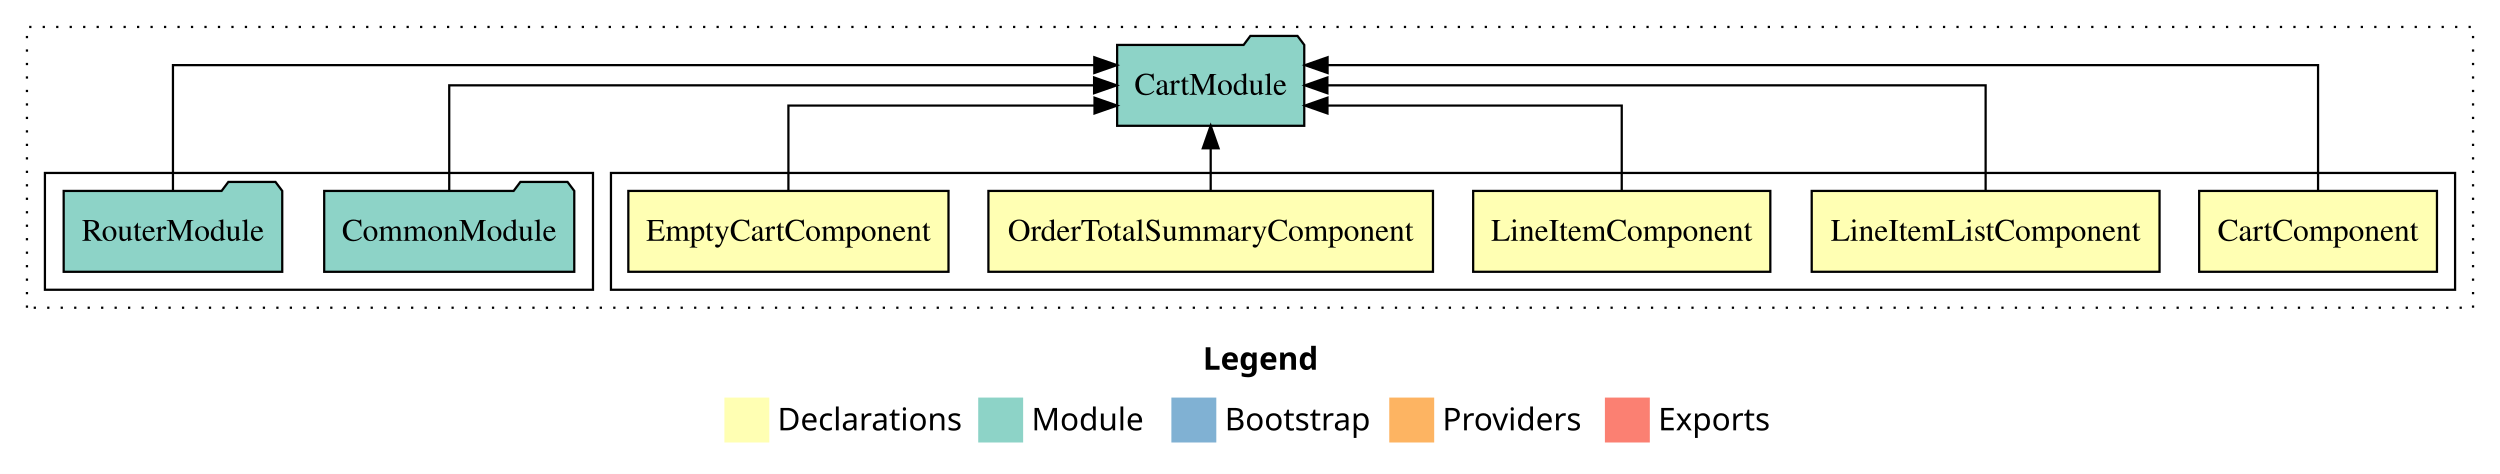
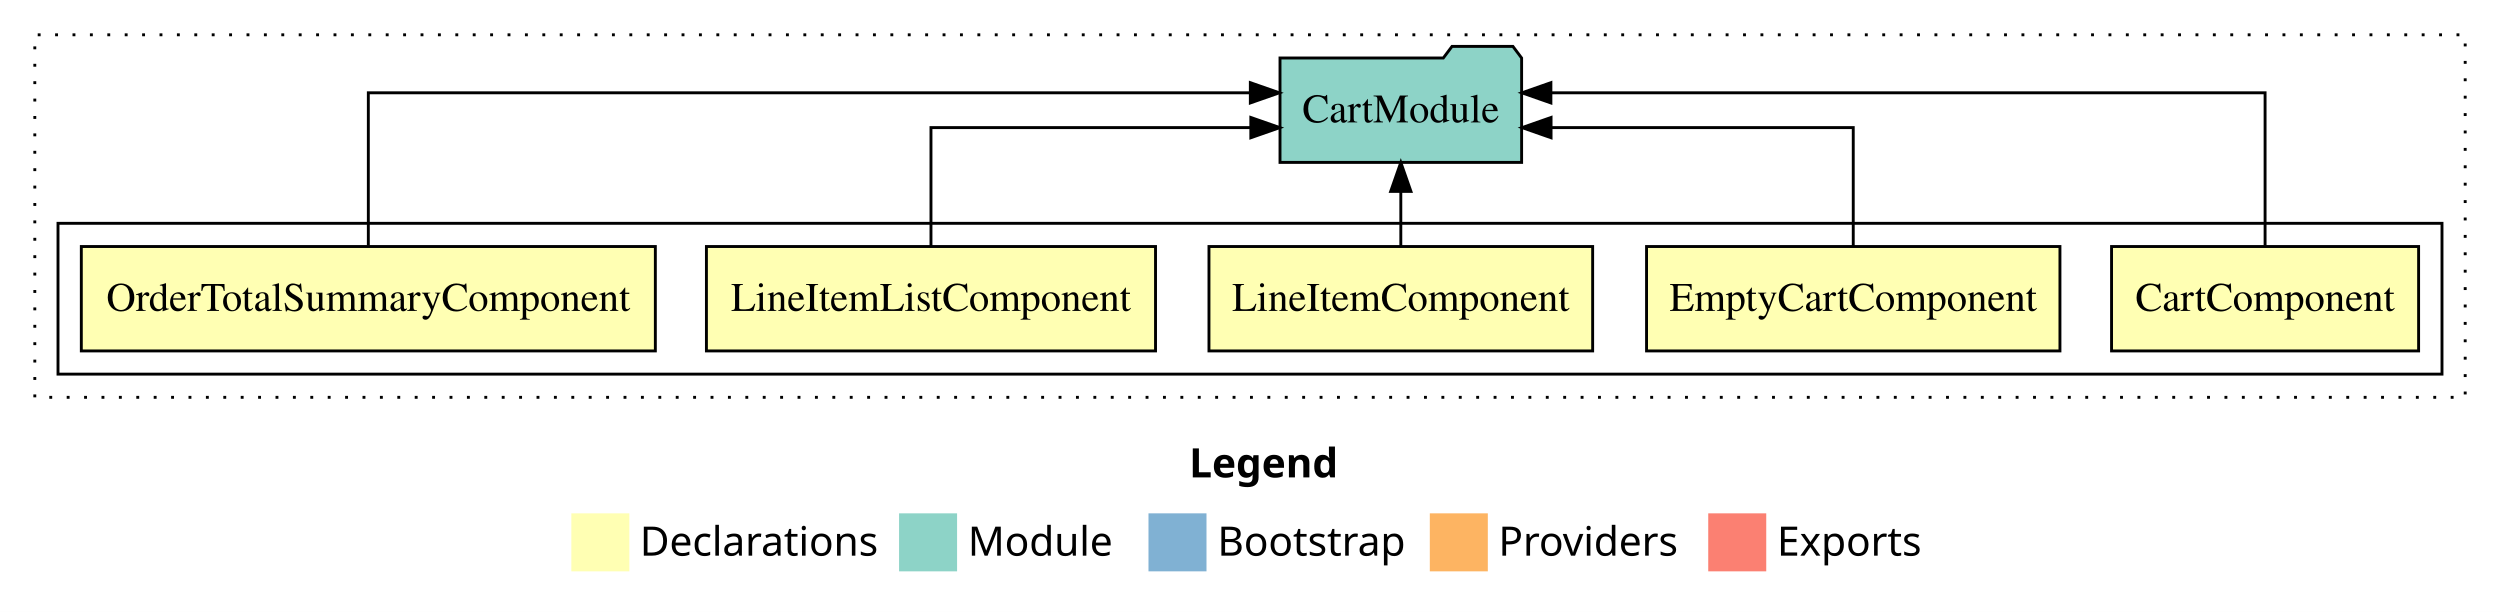
- <svg xmlns="http://www.w3.org/2000/svg" width="1113pt" height="211pt" viewBox="0.00 0.00 1113.00 211.00">
+ <svg xmlns="http://www.w3.org/2000/svg" width="862pt" height="211pt" viewBox="0.00 0.00 862.00 211.00">
  <g id="graph0" class="graph" transform="scale(1 1) rotate(0) translate(4 207)">
-     <polygon fill="#ffffff" stroke="transparent" points="-4,4 -4,-207 1109,-207 1109,4 -4,4" />
-     <text text-anchor="start" x="531.509" y="-42.4" font-family="sans-serif" font-weight="bold" font-size="14.00" fill="#000000">Legend</text>
-     <polygon fill="#ffffb3" stroke="transparent" points="318.5,-10 318.5,-30 338.5,-30 338.5,-10 318.5,-10" />
-     <text text-anchor="start" x="342.129" y="-15.4" font-family="sans-serif" font-size="14.00" fill="#000000">  Declarations</text>
-     <polygon fill="#8dd3c7" stroke="transparent" points="431.5,-10 431.5,-30 451.5,-30 451.5,-10 431.5,-10" />
-     <text text-anchor="start" x="455.225" y="-15.4" font-family="sans-serif" font-size="14.00" fill="#000000">  Module</text>
-     <polygon fill="#80b1d3" stroke="transparent" points="517.5,-10 517.5,-30 537.5,-30 537.5,-10 517.5,-10" />
-     <text text-anchor="start" x="541.281" y="-15.4" font-family="sans-serif" font-size="14.00" fill="#000000">  Bootstrap</text>
-     <polygon fill="#fdb462" stroke="transparent" points="614.5,-10 614.5,-30 634.5,-30 634.5,-10 614.5,-10" />
-     <text text-anchor="start" x="638.173" y="-15.4" font-family="sans-serif" font-size="14.00" fill="#000000">  Providers</text>
-     <polygon fill="#fb8072" stroke="transparent" points="710.5,-10 710.5,-30 730.5,-30 730.5,-10 710.5,-10" />
-     <text text-anchor="start" x="734.226" y="-15.4" font-family="sans-serif" font-size="14.00" fill="#000000">  Exports</text>
+     <polygon fill="#ffffff" stroke="transparent" points="-4,4 -4,-207 858,-207 858,4 -4,4" />
+     <text text-anchor="start" x="406.009" y="-42.4" font-family="sans-serif" font-weight="bold" font-size="14.00" fill="#000000">Legend</text>
+     <polygon fill="#ffffb3" stroke="transparent" points="193,-10 193,-30 213,-30 213,-10 193,-10" />
+     <text text-anchor="start" x="216.629" y="-15.4" font-family="sans-serif" font-size="14.00" fill="#000000">  Declarations</text>
+     <polygon fill="#8dd3c7" stroke="transparent" points="306,-10 306,-30 326,-30 326,-10 306,-10" />
+     <text text-anchor="start" x="329.725" y="-15.4" font-family="sans-serif" font-size="14.00" fill="#000000">  Module</text>
+     <polygon fill="#80b1d3" stroke="transparent" points="392,-10 392,-30 412,-30 412,-10 392,-10" />
+     <text text-anchor="start" x="415.781" y="-15.4" font-family="sans-serif" font-size="14.00" fill="#000000">  Bootstrap</text>
+     <polygon fill="#fdb462" stroke="transparent" points="489,-10 489,-30 509,-30 509,-10 489,-10" />
+     <text text-anchor="start" x="512.673" y="-15.4" font-family="sans-serif" font-size="14.00" fill="#000000">  Providers</text>
+     <polygon fill="#fb8072" stroke="transparent" points="585,-10 585,-30 605,-30 605,-10 585,-10" />
+     <text text-anchor="start" x="608.726" y="-15.4" font-family="sans-serif" font-size="14.00" fill="#000000">  Exports</text>
    <g id="clust1" class="cluster">
-       <polygon fill="none" stroke="#000000" stroke-dasharray="1,5" points="8,-70 8,-195 1097,-195 1097,-70 8,-70" />
+       <polygon fill="none" stroke="#000000" stroke-dasharray="1,5" points="8,-70 8,-195 846,-195 846,-70 8,-70" />
    </g>
    <g id="clust2" class="cluster">
-       <polygon fill="none" stroke="#000000" points="268,-78 268,-130 1089,-130 1089,-78 268,-78" />
-     </g>
-     <g id="clust8" class="cluster">
-       <polygon fill="none" stroke="#000000" points="16,-78 16,-130 260,-130 260,-78 16,-78" />
+       <polygon fill="none" stroke="#000000" points="16,-78 16,-130 838,-130 838,-78 16,-78" />
    </g>
    <g id="node1" class="node">
-       <polygon fill="#ffffb3" stroke="#000000" points="1080.936,-122 975.064,-122 975.064,-86 1080.936,-86 1080.936,-122" />
-       <text text-anchor="middle" x="1028" y="-99.8" font-family="Times,serif" font-size="14.00" fill="#000000">CartComponent</text>
+       <polygon fill="#ffffb3" stroke="#000000" points="829.936,-122 724.064,-122 724.064,-86 829.936,-86 829.936,-122" />
+       <text text-anchor="middle" x="777" y="-99.8" font-family="Times,serif" font-size="14.00" fill="#000000">CartComponent</text>
    </g>
    <g id="node6" class="node">
-       <polygon fill="#8dd3c7" stroke="#000000" points="576.653,-187 573.653,-191 552.653,-191 549.653,-187 493.347,-187 493.347,-151 576.653,-151 576.653,-187" />
-       <text text-anchor="middle" x="535" y="-164.8" font-family="Times,serif" font-size="14.00" fill="#000000">CartModule</text>
+       <polygon fill="#8dd3c7" stroke="#000000" points="520.653,-187 517.653,-191 496.653,-191 493.653,-187 437.347,-187 437.347,-151 520.653,-151 520.653,-187" />
+       <text text-anchor="middle" x="479" y="-164.8" font-family="Times,serif" font-size="14.00" fill="#000000">CartModule</text>
    </g>
    <g id="edge1" class="edge">
-       <path fill="none" stroke="#000000" d="M1028,-122.292C1028,-144.206 1028,-178 1028,-178 1028,-178 587.033,-178 587.033,-178" />
-       <polygon fill="#000000" stroke="#000000" points="587.033,-174.5 577.033,-178 587.033,-181.5 587.033,-174.5" />
+       <path fill="none" stroke="#000000" d="M777,-122.284C777,-143.321 777,-175 777,-175 777,-175 530.749,-175 530.749,-175" />
+       <polygon fill="#000000" stroke="#000000" points="530.749,-171.5 520.749,-175 530.749,-178.5 530.749,-171.5" />
    </g>
    <g id="node2" class="node">
-       <polygon fill="#ffffb3" stroke="#000000" points="957.426,-122 802.574,-122 802.574,-86 957.426,-86 957.426,-122" />
-       <text text-anchor="middle" x="880" y="-99.8" font-family="Times,serif" font-size="14.00" fill="#000000">LineItemListComponent</text>
+       <polygon fill="#ffffb3" stroke="#000000" points="706.269,-122 563.731,-122 563.731,-86 706.269,-86 706.269,-122" />
+       <text text-anchor="middle" x="635" y="-99.8" font-family="Times,serif" font-size="14.00" fill="#000000">EmptyCartComponent</text>
    </g>
    <g id="edge2" class="edge">
-       <path fill="none" stroke="#000000" d="M880,-122.106C880,-141.339 880,-169 880,-169 880,-169 586.959,-169 586.959,-169" />
-       <polygon fill="#000000" stroke="#000000" points="586.959,-165.5 576.959,-169 586.959,-172.5 586.959,-165.5" />
+       <path fill="none" stroke="#000000" d="M635,-122.022C635,-139.373 635,-163 635,-163 635,-163 530.805,-163 530.805,-163" />
+       <polygon fill="#000000" stroke="#000000" points="530.805,-159.5 520.805,-163 530.805,-166.5 530.805,-159.5" />
    </g>
    <g id="node3" class="node">
-       <polygon fill="#ffffb3" stroke="#000000" points="784.147,-122 651.853,-122 651.853,-86 784.147,-86 784.147,-122" />
-       <text text-anchor="middle" x="718" y="-99.8" font-family="Times,serif" font-size="14.00" fill="#000000">LineItemComponent</text>
+       <polygon fill="#ffffb3" stroke="#000000" points="545.147,-122 412.853,-122 412.853,-86 545.147,-86 545.147,-122" />
+       <text text-anchor="middle" x="479" y="-99.8" font-family="Times,serif" font-size="14.00" fill="#000000">LineItemComponent</text>
    </g>
    <g id="edge3" class="edge">
-       <path fill="none" stroke="#000000" d="M718,-122.027C718,-138.398 718,-160 718,-160 718,-160 586.984,-160 586.984,-160" />
-       <polygon fill="#000000" stroke="#000000" points="586.984,-156.5 576.984,-160 586.984,-163.5 586.984,-156.5" />
+       <path fill="none" stroke="#000000" d="M479,-122.106C479,-122.106 479,-140.991 479,-140.991" />
+       <polygon fill="#000000" stroke="#000000" points="475.5,-140.991 479,-150.991 482.5,-140.991 475.5,-140.991" />
    </g>
    <g id="node4" class="node">
-       <polygon fill="#ffffb3" stroke="#000000" points="633.962,-122 436.038,-122 436.038,-86 633.962,-86 633.962,-122" />
-       <text text-anchor="middle" x="535" y="-99.8" font-family="Times,serif" font-size="14.00" fill="#000000">OrderTotalSummaryComponent</text>
+       <polygon fill="#ffffb3" stroke="#000000" points="394.426,-122 239.574,-122 239.574,-86 394.426,-86 394.426,-122" />
+       <text text-anchor="middle" x="317" y="-99.8" font-family="Times,serif" font-size="14.00" fill="#000000">LineItemListComponent</text>
    </g>
    <g id="edge4" class="edge">
-       <path fill="none" stroke="#000000" d="M535,-122.106C535,-122.106 535,-140.991 535,-140.991" />
-       <polygon fill="#000000" stroke="#000000" points="531.5,-140.991 535,-150.991 538.5,-140.991 531.5,-140.991" />
+       <path fill="none" stroke="#000000" d="M317,-122.022C317,-139.373 317,-163 317,-163 317,-163 427.281,-163 427.281,-163" />
+       <polygon fill="#000000" stroke="#000000" points="427.281,-166.5 437.281,-163 427.281,-159.5 427.281,-166.5" />
    </g>
    <g id="node5" class="node">
-       <polygon fill="#ffffb3" stroke="#000000" points="418.269,-122 275.731,-122 275.731,-86 418.269,-86 418.269,-122" />
-       <text text-anchor="middle" x="347" y="-99.8" font-family="Times,serif" font-size="14.00" fill="#000000">EmptyCartComponent</text>
+       <polygon fill="#ffffb3" stroke="#000000" points="221.962,-122 24.038,-122 24.038,-86 221.962,-86 221.962,-122" />
+       <text text-anchor="middle" x="123" y="-99.8" font-family="Times,serif" font-size="14.00" fill="#000000">OrderTotalSummaryComponent</text>
    </g>
    <g id="edge5" class="edge">
-       <path fill="none" stroke="#000000" d="M347,-122.027C347,-138.398 347,-160 347,-160 347,-160 483.277,-160 483.277,-160" />
-       <polygon fill="#000000" stroke="#000000" points="483.277,-163.5 493.277,-160 483.277,-156.5 483.277,-163.5" />
-     </g>
-     <g id="node7" class="node">
-       <polygon fill="#8dd3c7" stroke="#000000" points="251.668,-122 248.668,-126 227.668,-126 224.668,-122 140.332,-122 140.332,-86 251.668,-86 251.668,-122" />
-       <text text-anchor="middle" x="196" y="-99.8" font-family="Times,serif" font-size="14.00" fill="#000000">CommonModule</text>
-     </g>
-     <g id="edge6" class="edge">
-       <path fill="none" stroke="#000000" d="M196,-122.106C196,-141.339 196,-169 196,-169 196,-169 483.092,-169 483.092,-169" />
-       <polygon fill="#000000" stroke="#000000" points="483.092,-172.5 493.092,-169 483.092,-165.5 483.092,-172.5" />
-     </g>
-     <g id="node8" class="node">
-       <polygon fill="#8dd3c7" stroke="#000000" points="121.653,-122 118.653,-126 97.653,-126 94.653,-122 24.347,-122 24.347,-86 121.653,-86 121.653,-122" />
-       <text text-anchor="middle" x="73" y="-99.8" font-family="Times,serif" font-size="14.00" fill="#000000">RouterModule</text>
-     </g>
-     <g id="edge7" class="edge">
-       <path fill="none" stroke="#000000" d="M73,-122.292C73,-144.206 73,-178 73,-178 73,-178 483.186,-178 483.186,-178" />
-       <polygon fill="#000000" stroke="#000000" points="483.186,-181.5 493.186,-178 483.186,-174.5 483.186,-181.5" />
+       <path fill="none" stroke="#000000" d="M123,-122.284C123,-143.321 123,-175 123,-175 123,-175 427.115,-175 427.115,-175" />
+       <polygon fill="#000000" stroke="#000000" points="427.115,-178.5 437.115,-175 427.115,-171.5 427.115,-178.5" />
    </g>
  </g>
</svg>
